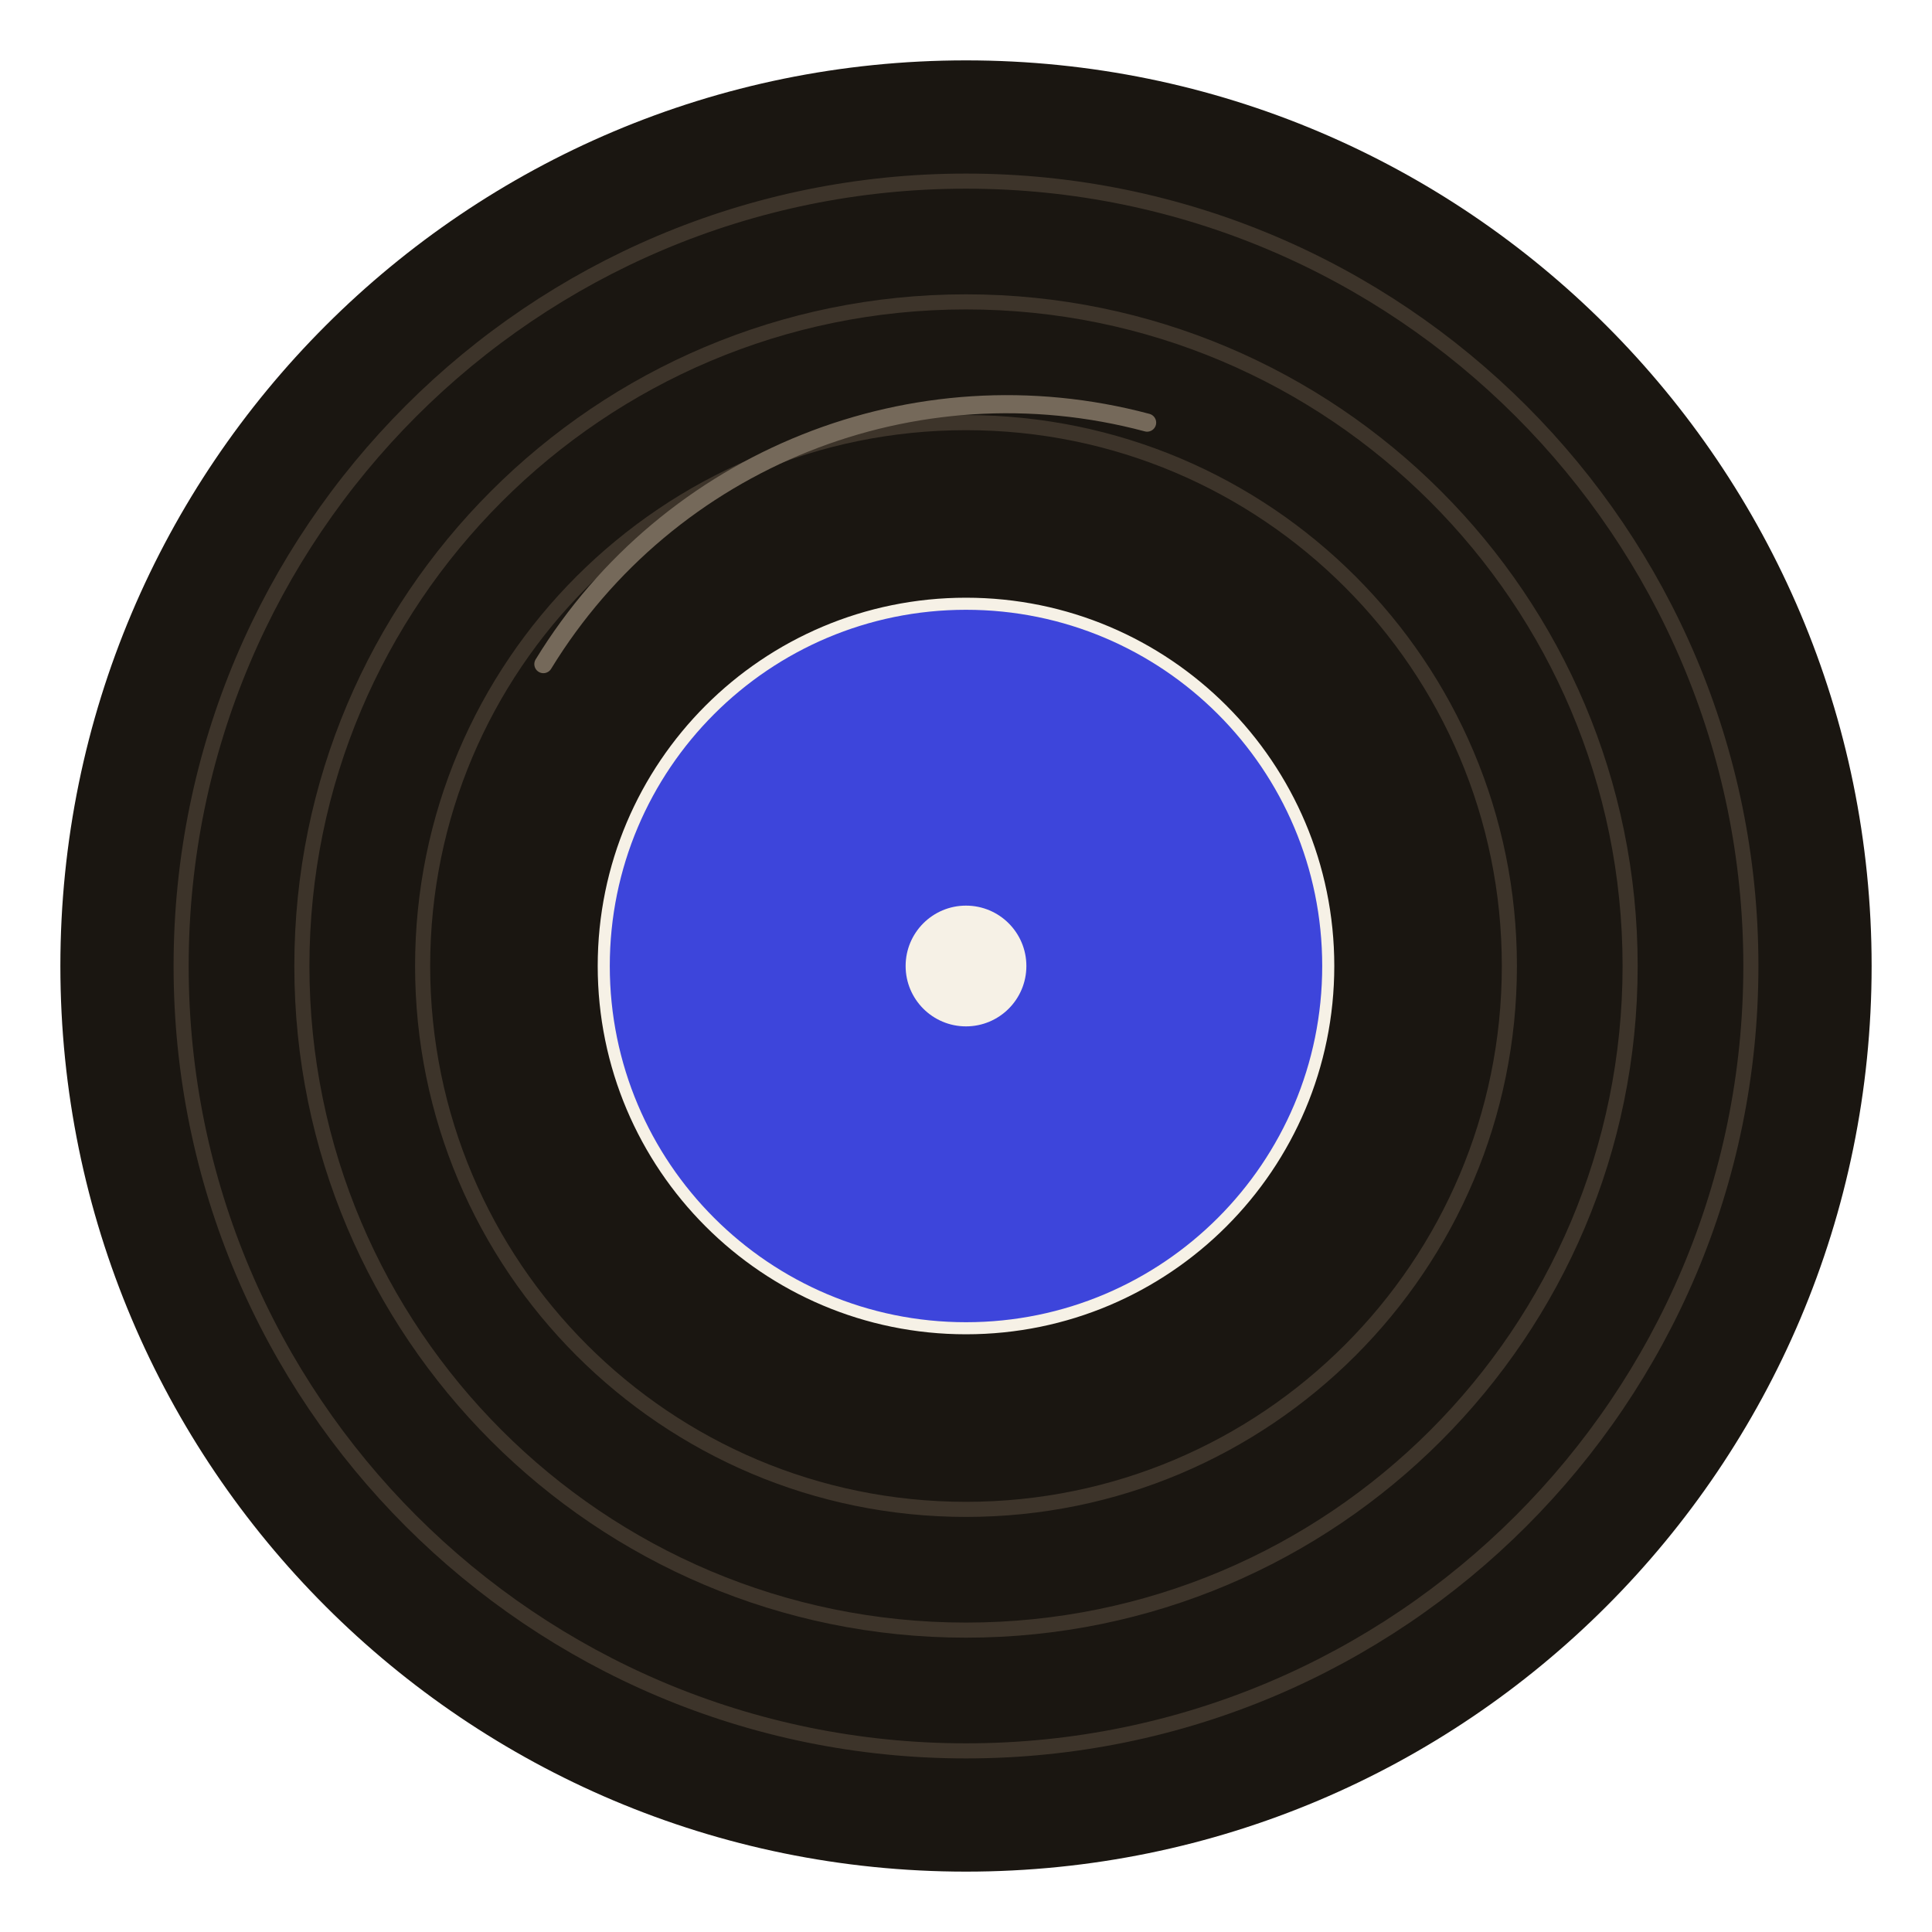
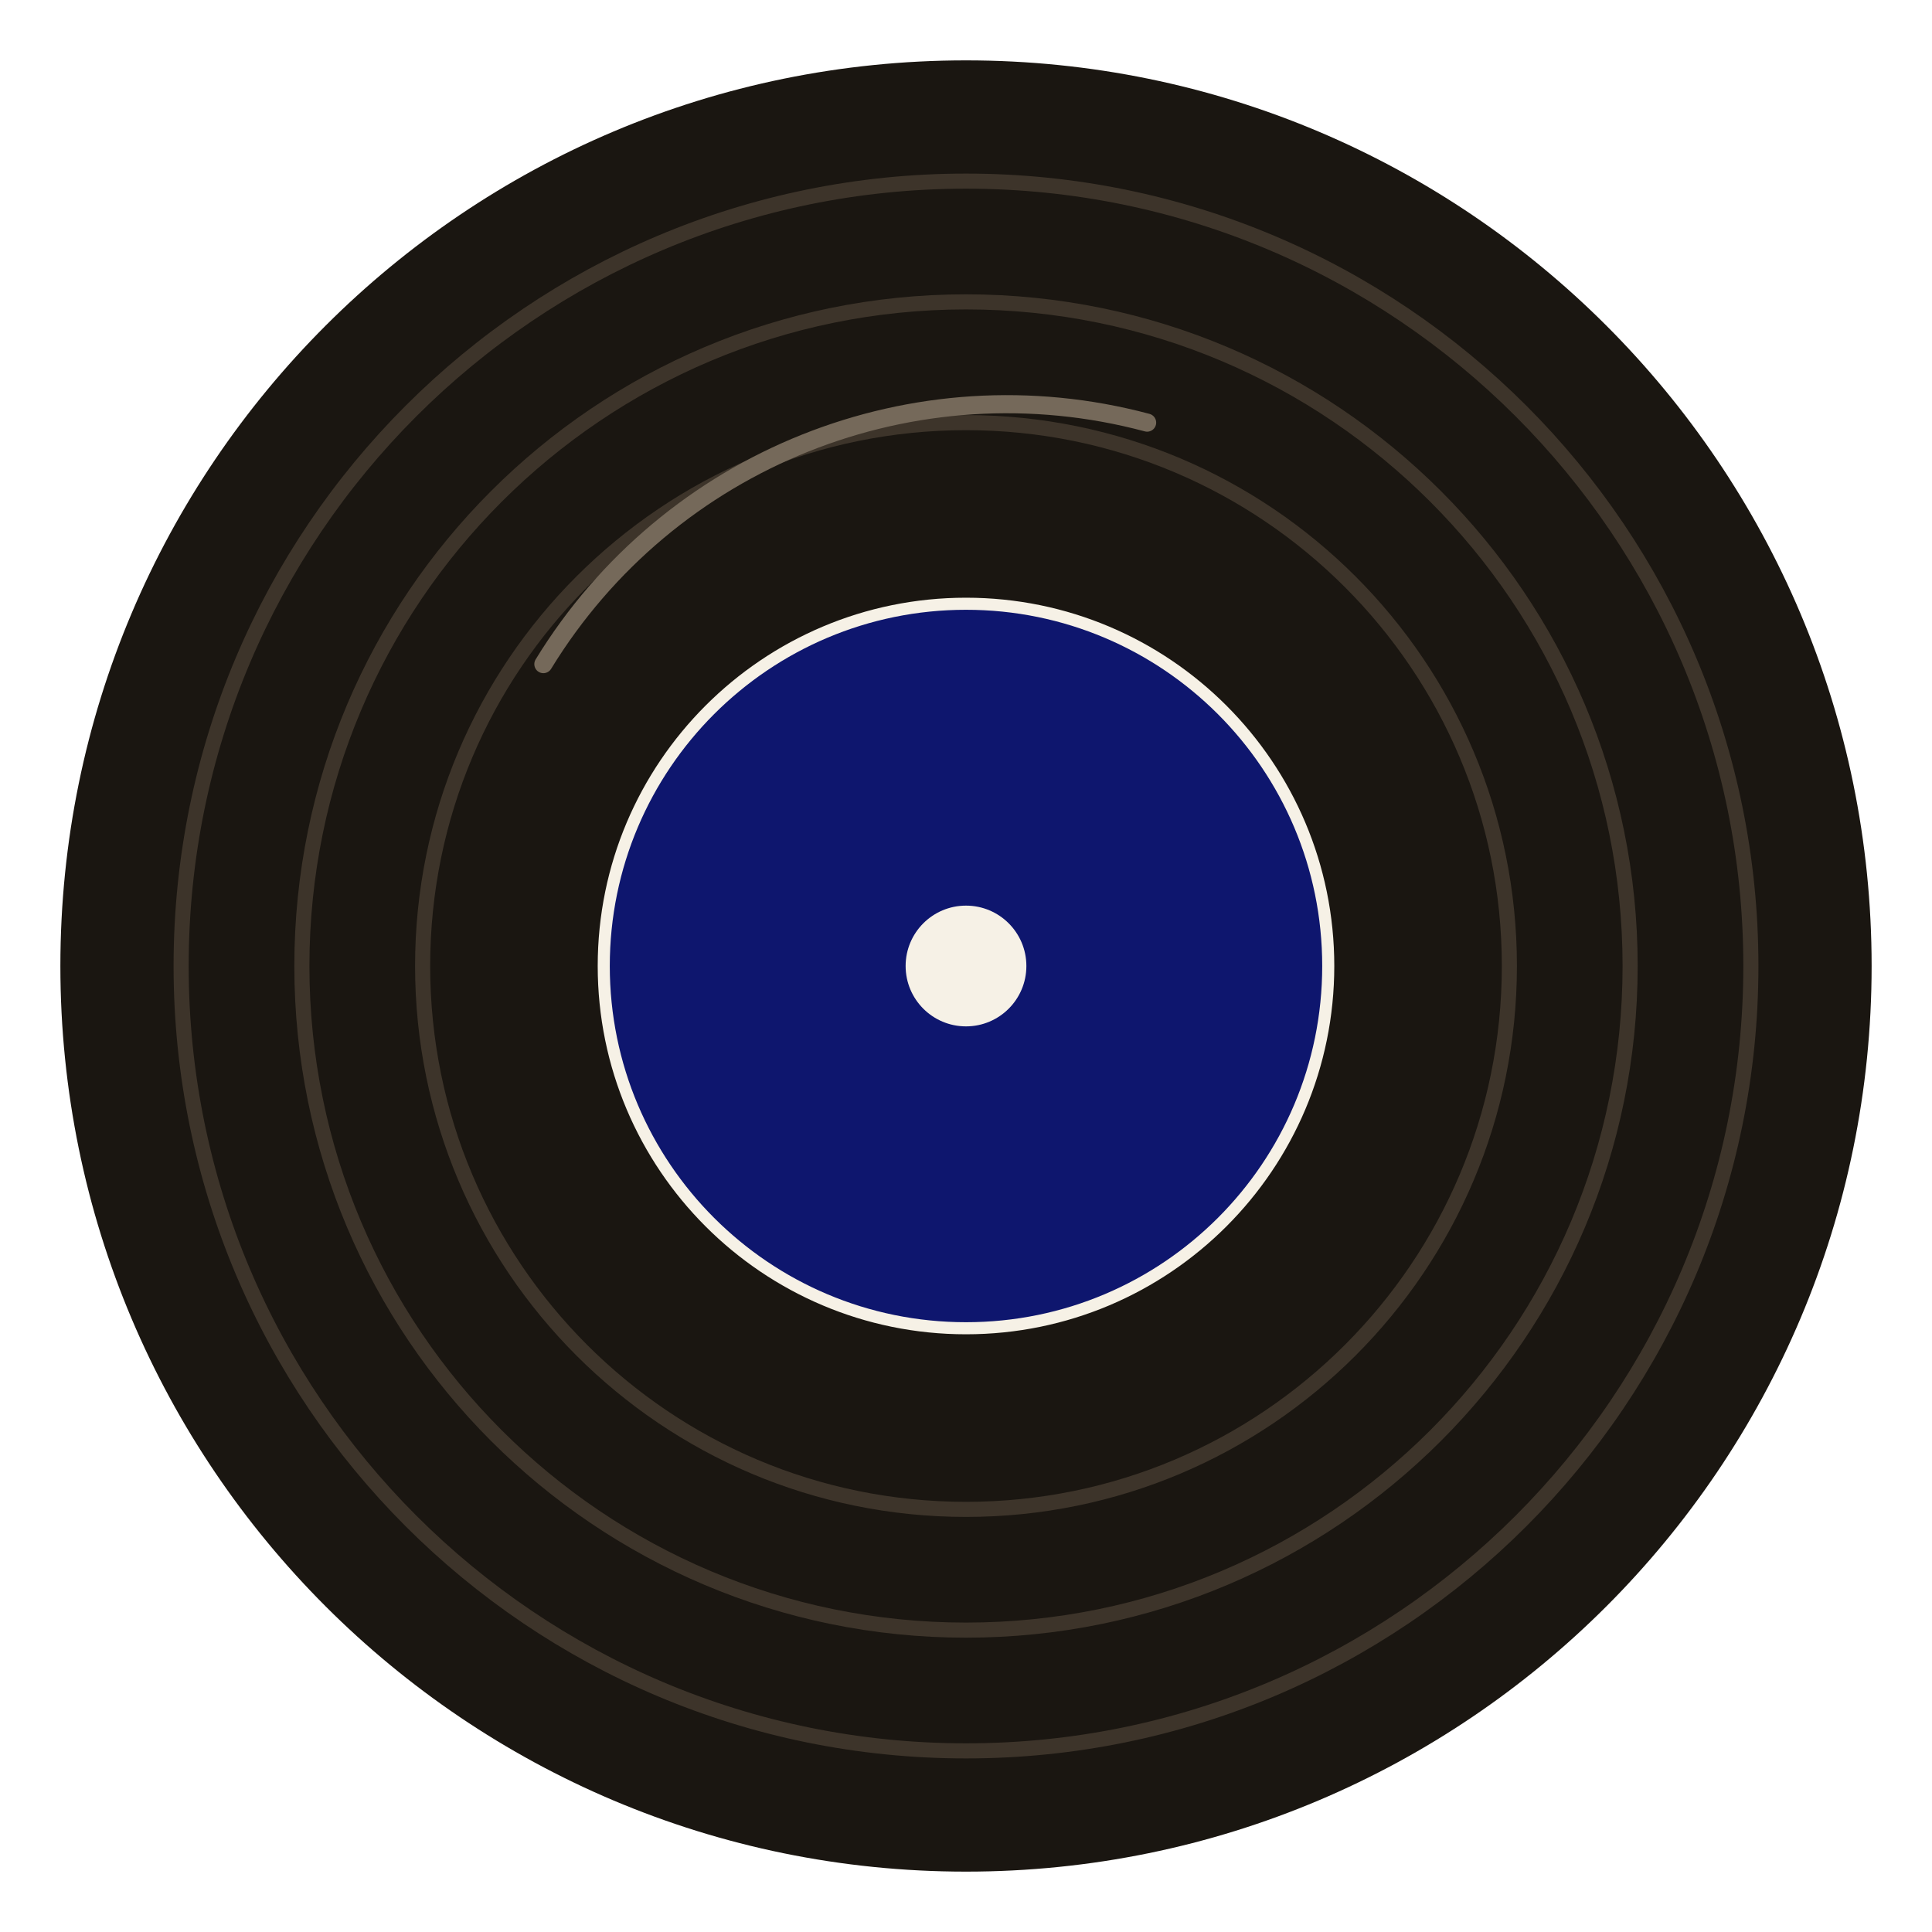
<svg xmlns="http://www.w3.org/2000/svg" viewBox="0 0 64 64">
  <circle cx="32" cy="32" r="30" fill="#1a1611" />
  <circle cx="32" cy="32" r="26" fill="none" stroke="#3d342a" stroke-width="0.5" />
  <circle cx="32" cy="32" r="22" fill="none" stroke="#3d342a" stroke-width="0.5" />
  <circle cx="32" cy="32" r="18" fill="none" stroke="#3d342a" stroke-width="0.5" />
  <path d="M 18 22 A 18 18 0 0 1 38 14" fill="none" stroke="#75695a" stroke-width="0.6" stroke-linecap="round" />
-   <circle cx="32" cy="32" r="12" fill="#3d45db" />
+   <circle cx="32" cy="32" r="12" fill="#0e166e" />
  <circle cx="32" cy="32" r="12" fill="none" stroke="#f6f1e6" stroke-width="0.4" />
  <circle cx="32" cy="32" r="2" fill="#f6f1e6" />
</svg>
